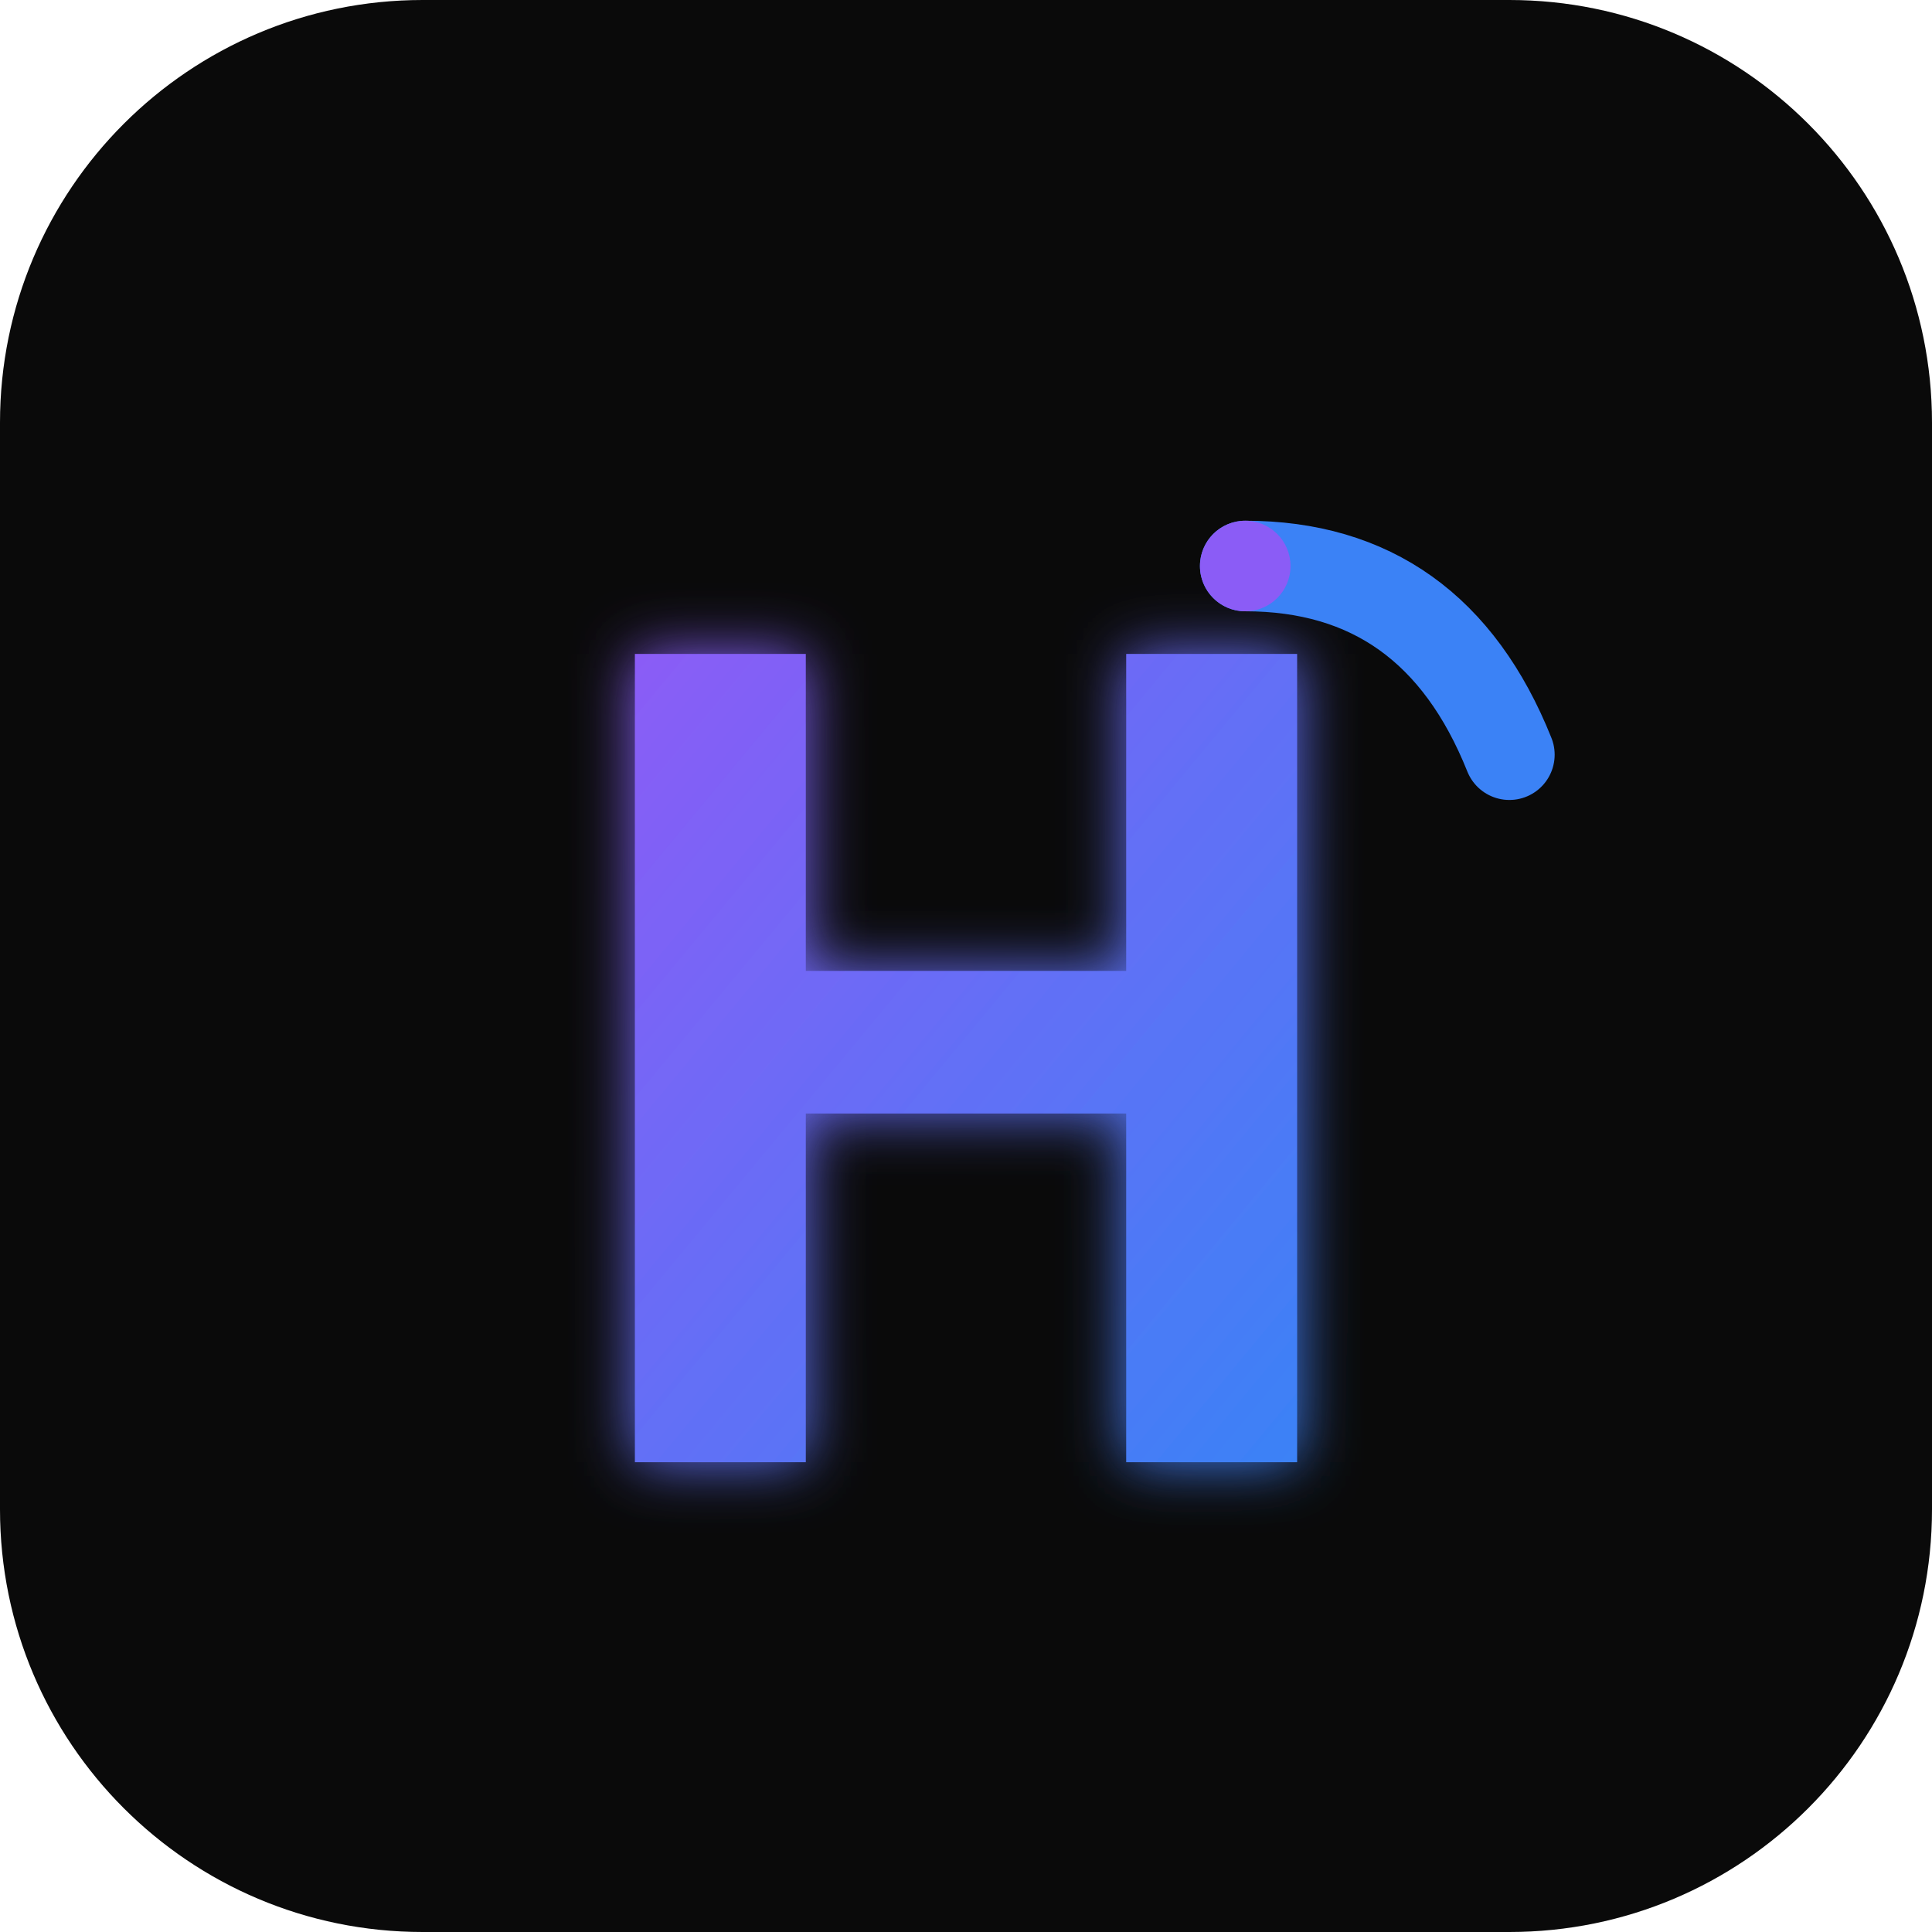
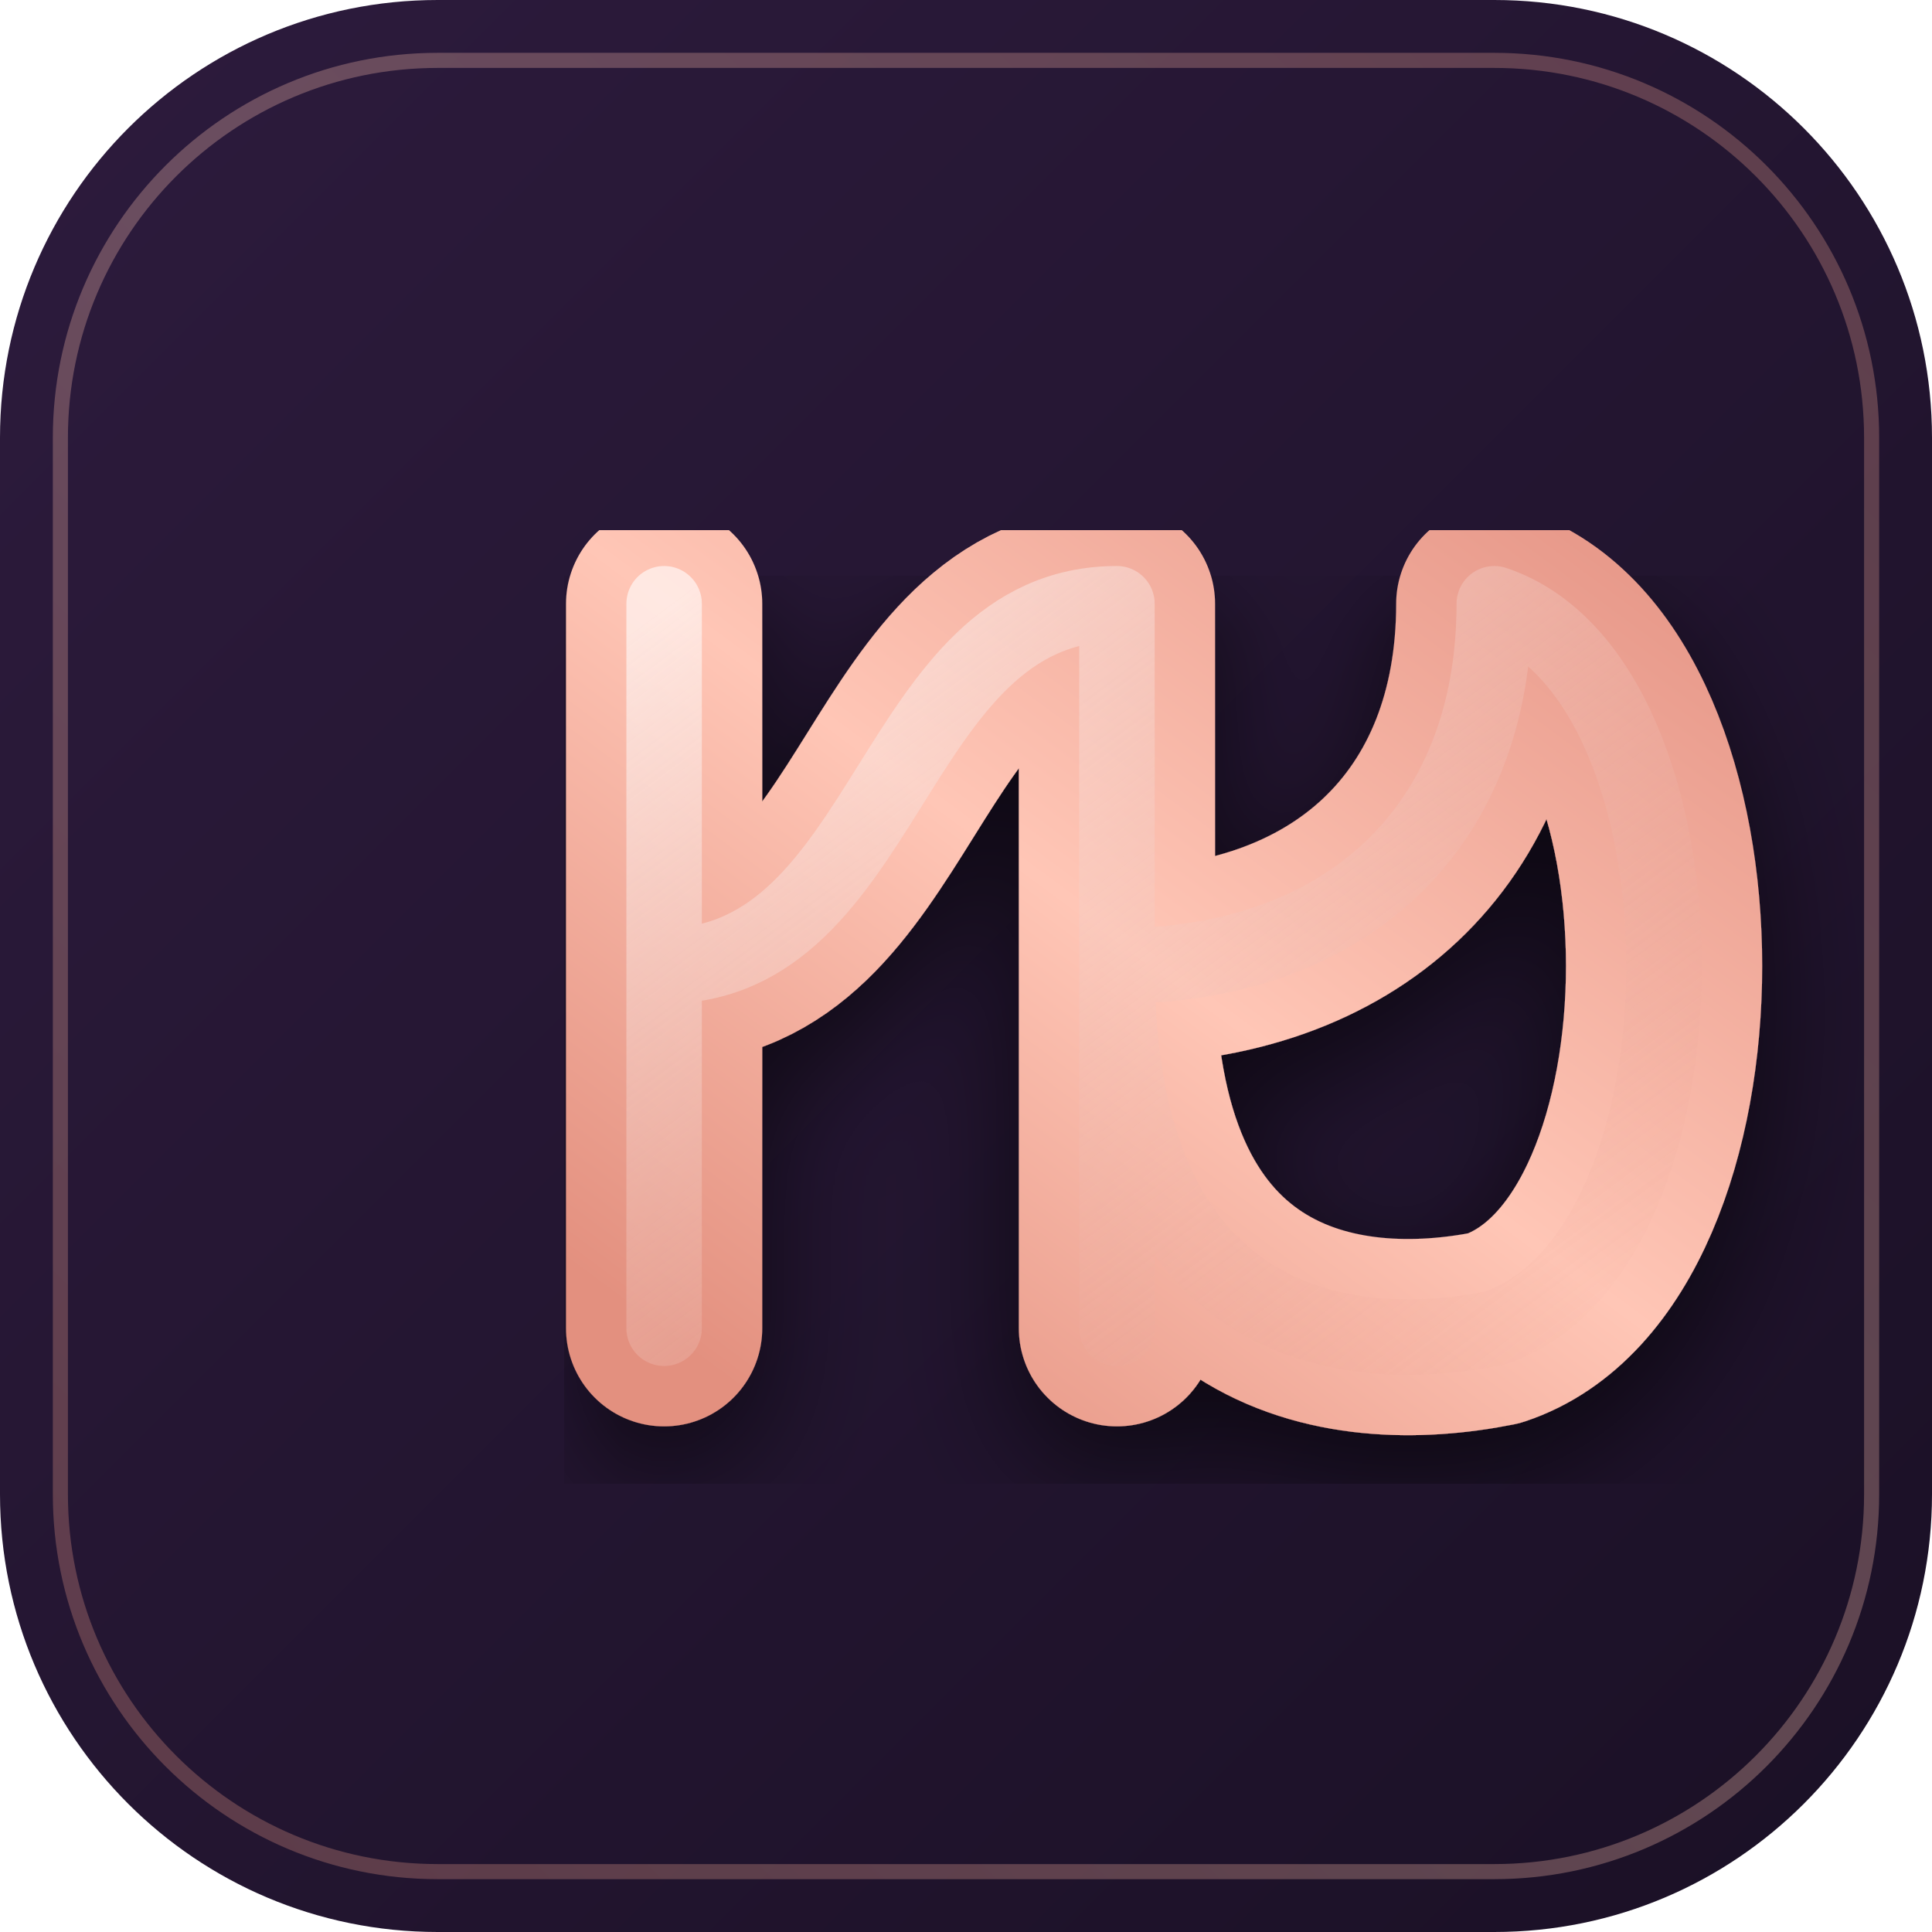
<svg xmlns="http://www.w3.org/2000/svg" viewBox="0 0 512 512">
  <defs>
-     <linearGradient id="grad" x1="0%" y1="0%" x2="100%" y2="100%">
-       <stop offset="0%" style="stop-color:#8B5CF6;stop-opacity:1" />
-       <stop offset="100%" style="stop-color:#3B82F6;stop-opacity:1" />
+     <linearGradient id="bgGrad" x1="0%" y1="0%" x2="100%" y2="100%">
+       <stop offset="0%" style="stop-color:#2D1B3D;stop-opacity:1" />
+       <stop offset="100%" style="stop-color:#1A1025;stop-opacity:1" />
    </linearGradient>
-     <filter id="glow">
-       <feGaussianBlur stdDeviation="8" result="coloredBlur" />
-       <feMerge>
-         <feMergeNode in="coloredBlur" />
-         <feMergeNode in="SourceGraphic" />
-       </feMerge>
+     <linearGradient id="roseGoldGrad" x1="0%" y1="100%" x2="100%" y2="0%">
+       <stop offset="0%" style="stop-color:#E3907F;stop-opacity:1" />
+       <stop offset="50%" style="stop-color:#FFC6B6;stop-opacity:1" />
+       <stop offset="100%" style="stop-color:#E89A8B;stop-opacity:1" />
+     </linearGradient>
+     <linearGradient id="roseGoldHighlight" x1="0%" y1="0%" x2="100%" y2="100%">
+       <stop offset="0%" style="stop-color:#FFFFFF;stop-opacity:0.6" />
+       <stop offset="100%" style="stop-color:#E3907F;stop-opacity:0" />
+     </linearGradient>
+     <filter id="dropShadow" x="-10%" y="-10%" width="130%" height="130%">
+       <feDropShadow dx="0" dy="12" stdDeviation="16" flood-color="#000000" flood-opacity="0.6" />
    </filter>
  </defs>
-   <rect width="512" height="512" rx="112" fill="#0A0A0A" />
-   <text x="50%" y="55%" font-family="system-ui, sans-serif" font-weight="900" font-size="300" text-anchor="middle" dominant-baseline="middle" fill="url(#grad)" filter="url(#glow)">H</text>
-   <path d="M 330 150 Q 380 150 400 200" stroke="#3B82F6" stroke-width="24" fill="none" stroke-linecap="round" />
-   <circle cx="330" cy="150" r="12" fill="#8B5CF6" />
+   <rect width="512" height="512" rx="116" fill="url(#bgGrad)" />
+   <rect x="16" y="16" width="480" height="480" rx="100" fill="none" stroke="url(#roseGoldGrad)" stroke-width="4" stroke-opacity="0.3" />
+   <g filter="url(#dropShadow)" transform="translate(16, 0)">
+     <path d="M 160 160               L 160 352               M 160 256               C 220 256, 220 160, 280 160               L 280 352              M 280 256              C 340 256, 380 220, 380 160              C 440 180, 440 332, 380 352              C 340 360, 280 352, 280 256" fill="none" stroke="url(#roseGoldGrad)" stroke-width="52" stroke-linecap="round" stroke-linejoin="round" />
+     <path d="M 160 160               L 160 352               M 160 256               C 220 256, 220 160, 280 160               L 280 352              M 280 256              C 340 256, 380 220, 380 160              C 440 180, 440 332, 380 352              C 340 360, 280 352, 280 256" fill="none" stroke="url(#roseGoldHighlight)" stroke-width="20" stroke-linecap="round" stroke-linejoin="round" />
+   </g>
</svg>
